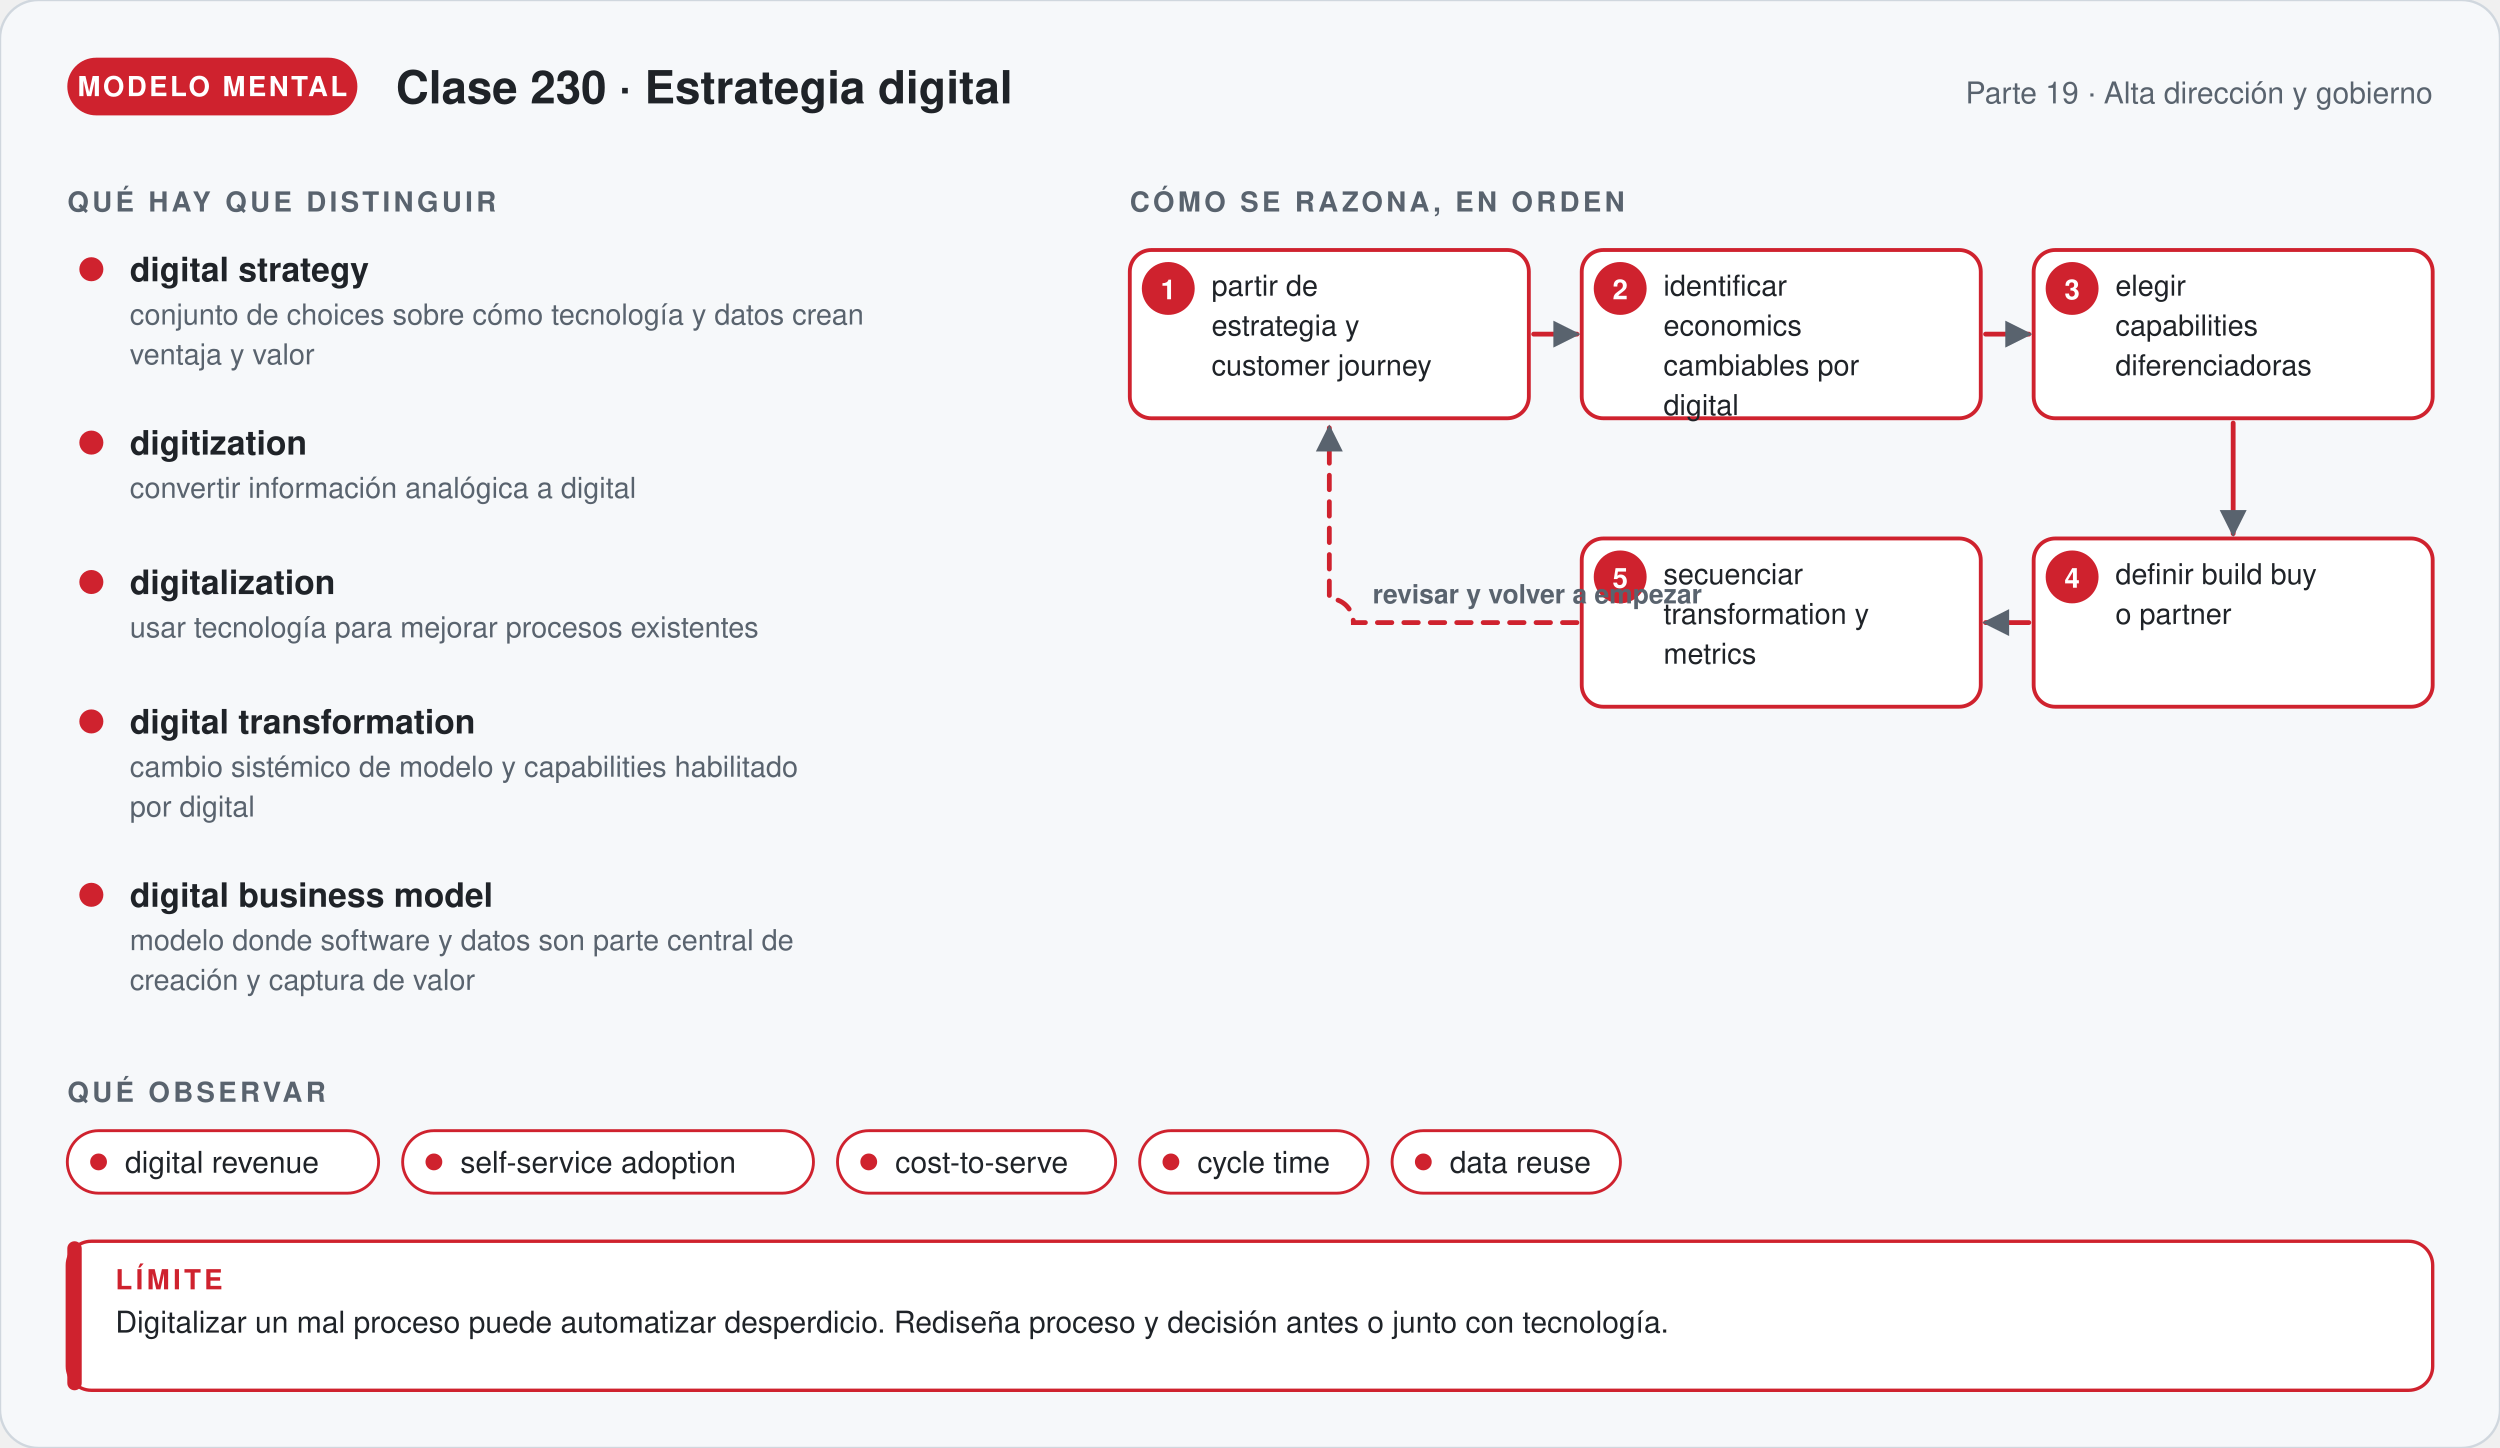
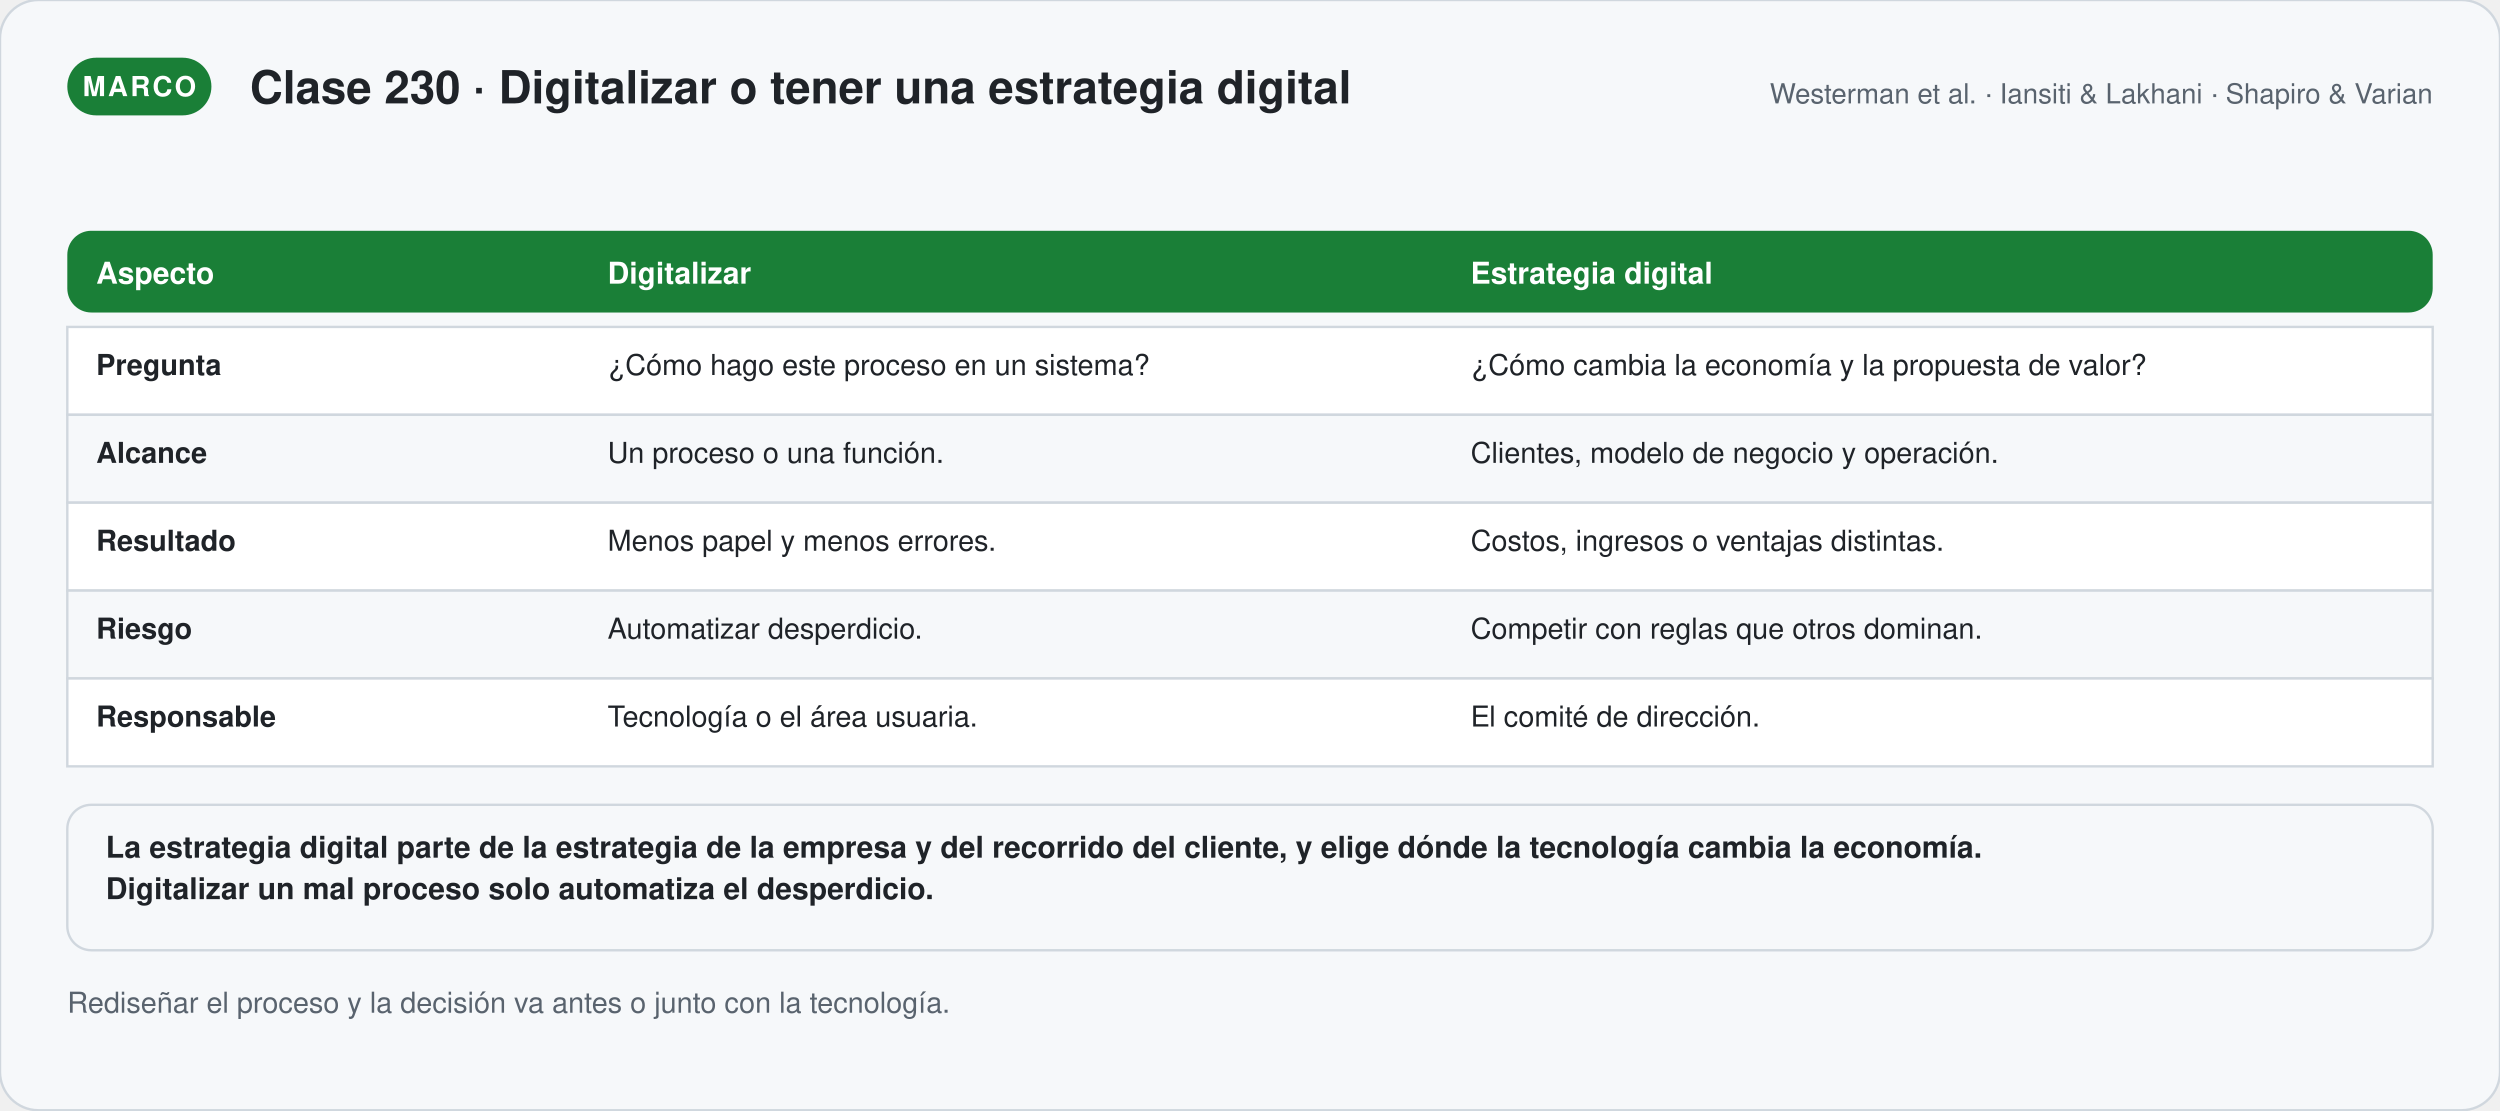
- <svg xmlns="http://www.w3.org/2000/svg" viewBox="0 0 1040 602.36" width="1040" role="img" aria-labelledby="t-g230 d-g230" font-family="'Segoe UI', 'Helvetica Neue', Helvetica, Arial, sans-serif">
+ <svg xmlns="http://www.w3.org/2000/svg" viewBox="0 0 1040 461.86" width="1040" role="img" aria-labelledby="t-s230 d-s230" font-family="'Segoe UI', 'Helvetica Neue', Helvetica, Arial, sans-serif">
  <defs>
-     <marker id="p-g230" viewBox="0 0 10 10" refX="8" refY="5" markerWidth="7" markerHeight="7" orient="auto">
+     <marker id="p-s230" viewBox="0 0 10 10" refX="8" refY="5" markerWidth="7" markerHeight="7" orient="auto">
      <path d="M1,1 L9,5 L1,9 Z" fill="#59636e" />
    </marker>
  </defs>
-   <rect width="1040" height="602.36" rx="16" fill="#f6f8fa" stroke="#d0d7de" />
-   <rect x="28" y="24" width="120.67" height="24" rx="12" fill="#cf222e" />
-   <text x="88.335" y="40" font-size="11.5" font-weight="700" fill="#ffffff" text-anchor="middle" letter-spacing="1">MODELO MENTAL</text>
-   <text x="164.67" y="43" font-size="19" font-weight="700" fill="#1f2328" text-anchor="start">Clase 230 · Estrategia digital</text>
-   <text x="1012" y="43" font-size="12.5" font-weight="400" fill="#59636e" text-anchor="end">Parte 19 · Alta dirección y gobierno</text>
-   <text x="28" y="88" font-size="11.5" font-weight="700" fill="#59636e" text-anchor="start" letter-spacing="1.4">QUÉ HAY QUE DISTINGUIR</text>
-   <circle cx="38" cy="112" r="5" fill="#cf222e" />
-   <text x="54" y="117" font-size="14" font-weight="700" fill="#1f2328" text-anchor="start">digital strategy</text>
-   <text x="54" y="135" font-size="12" font-weight="400" fill="#59636e" text-anchor="start">conjunto de choices sobre cómo tecnología y datos crean</text>
-   <text x="54" y="151.56" font-size="12" font-weight="400" fill="#59636e" text-anchor="start">ventaja y valor</text>
-   <circle cx="38" cy="184.12" r="5" fill="#cf222e" />
-   <text x="54" y="189.12" font-size="14" font-weight="700" fill="#1f2328" text-anchor="start">digitization</text>
-   <text x="54" y="207.12" font-size="12" font-weight="400" fill="#59636e" text-anchor="start">convertir información analógica a digital</text>
-   <circle cx="38" cy="242.12" r="5" fill="#cf222e" />
-   <text x="54" y="247.12" font-size="14" font-weight="700" fill="#1f2328" text-anchor="start">digitalization</text>
-   <text x="54" y="265.12" font-size="12" font-weight="400" fill="#59636e" text-anchor="start">usar tecnología para mejorar procesos existentes</text>
-   <circle cx="38" cy="300.12" r="5" fill="#cf222e" />
-   <text x="54" y="305.12" font-size="14" font-weight="700" fill="#1f2328" text-anchor="start">digital transformation</text>
-   <text x="54" y="323.12" font-size="12" font-weight="400" fill="#59636e" text-anchor="start">cambio sistémico de modelo y capabilities habilitado</text>
-   <text x="54" y="339.68" font-size="12" font-weight="400" fill="#59636e" text-anchor="start">por digital</text>
-   <circle cx="38" cy="372.24" r="5" fill="#cf222e" />
-   <text x="54" y="377.24" font-size="14" font-weight="700" fill="#1f2328" text-anchor="start">digital business model</text>
-   <text x="54" y="395.24" font-size="12" font-weight="400" fill="#59636e" text-anchor="start">modelo donde software y datos son parte central de</text>
-   <text x="54" y="411.8" font-size="12" font-weight="400" fill="#59636e" text-anchor="start">creación y captura de valor</text>
-   <text x="470" y="88" font-size="11.5" font-weight="700" fill="#59636e" text-anchor="start" letter-spacing="1.4">CÓMO SE RAZONA, EN ORDEN</text>
-   <rect x="470" y="104" width="166" height="70" rx="9" fill="#ffffff" stroke="#cf222e" stroke-width="1.6" />
-   <circle cx="486.0" cy="120" r="11" fill="#cf222e" />
-   <text x="486" y="124.5" font-size="11.5" font-weight="700" fill="#ffffff" text-anchor="middle">1</text>
-   <text x="504" y="123" font-size="12" font-weight="400" fill="#1f2328" text-anchor="start">partir de</text>
-   <text x="504" y="139.56" font-size="12" font-weight="400" fill="#1f2328" text-anchor="start">estrategia y</text>
-   <text x="504" y="156.12" font-size="12" font-weight="400" fill="#1f2328" text-anchor="start">customer journey</text>
-   <rect x="658" y="104" width="166" height="70" rx="9" fill="#ffffff" stroke="#cf222e" stroke-width="1.6" />
-   <circle cx="674.0" cy="120" r="11" fill="#cf222e" />
-   <text x="674" y="124.5" font-size="11.5" font-weight="700" fill="#ffffff" text-anchor="middle">2</text>
-   <text x="692" y="123" font-size="12" font-weight="400" fill="#1f2328" text-anchor="start">identificar</text>
-   <text x="692" y="139.56" font-size="12" font-weight="400" fill="#1f2328" text-anchor="start">economics</text>
-   <text x="692" y="156.12" font-size="12" font-weight="400" fill="#1f2328" text-anchor="start">cambiables por</text>
-   <text x="692" y="172.68" font-size="12" font-weight="400" fill="#1f2328" text-anchor="start">digital</text>
-   <rect x="846" y="104" width="166" height="70" rx="9" fill="#ffffff" stroke="#cf222e" stroke-width="1.6" />
-   <circle cx="862.0" cy="120" r="11" fill="#cf222e" />
-   <text x="862" y="124.5" font-size="11.5" font-weight="700" fill="#ffffff" text-anchor="middle">3</text>
-   <text x="880" y="123" font-size="12" font-weight="400" fill="#1f2328" text-anchor="start">elegir</text>
-   <text x="880" y="139.56" font-size="12" font-weight="400" fill="#1f2328" text-anchor="start">capabilities</text>
-   <text x="880" y="156.12" font-size="12" font-weight="400" fill="#1f2328" text-anchor="start">diferenciadoras</text>
-   <rect x="846" y="224" width="166" height="70" rx="9" fill="#ffffff" stroke="#cf222e" stroke-width="1.6" />
-   <circle cx="862.0" cy="240" r="11" fill="#cf222e" />
-   <text x="862" y="244.5" font-size="11.5" font-weight="700" fill="#ffffff" text-anchor="middle">4</text>
-   <text x="880" y="243" font-size="12" font-weight="400" fill="#1f2328" text-anchor="start">definir build buy</text>
-   <text x="880" y="259.56" font-size="12" font-weight="400" fill="#1f2328" text-anchor="start">o partner</text>
-   <rect x="658" y="224" width="166" height="70" rx="9" fill="#ffffff" stroke="#cf222e" stroke-width="1.6" />
-   <circle cx="674.0" cy="240" r="11" fill="#cf222e" />
-   <text x="674" y="244.5" font-size="11.5" font-weight="700" fill="#ffffff" text-anchor="middle">5</text>
-   <text x="692" y="243" font-size="12" font-weight="400" fill="#1f2328" text-anchor="start">secuenciar</text>
-   <text x="692" y="259.56" font-size="12" font-weight="400" fill="#1f2328" text-anchor="start">transformation y</text>
-   <text x="692" y="276.12" font-size="12" font-weight="400" fill="#1f2328" text-anchor="start">metrics</text>
-   <path d="M638,139 L656,139" stroke="#cf222e" stroke-width="2" fill="none" stroke-linecap="round" marker-end="url(#p-g230)" />
-   <path d="M826,139 L844,139" stroke="#cf222e" stroke-width="2" fill="none" stroke-linecap="round" marker-end="url(#p-g230)" />
-   <path d="M929,176 L929,222" stroke="#cf222e" stroke-width="2" fill="none" stroke-linecap="round" marker-end="url(#p-g230)" />
-   <path d="M844,259 L826,259" stroke="#cf222e" stroke-width="2" fill="none" stroke-linecap="round" marker-end="url(#p-g230)" />
-   <path d="M656.0,259.0 H563.0 a10,10 0 0 0 -10,-10 V178" stroke="#cf222e" stroke-width="2" fill="none" stroke-dasharray="6 5" stroke-linecap="round" marker-end="url(#p-g230)" />
-   <text x="571" y="251" font-size="11" font-weight="600" fill="#59636e" text-anchor="start">revisar y volver a empezar</text>
-   <text x="28" y="458.36" font-size="11.5" font-weight="700" fill="#59636e" text-anchor="start" letter-spacing="1.4">QUÉ OBSERVAR</text>
-   <rect x="28" y="470.36" width="129.5" height="26" rx="13" fill="#ffffff" stroke="#cf222e" stroke-width="1.2" />
-   <circle cx="41" cy="483.36" r="3.5" fill="#cf222e" />
-   <text x="52" y="487.86" font-size="12.5" font-weight="400" fill="#1f2328" text-anchor="start">digital revenue</text>
-   <rect x="167.5" y="470.36" width="170.9" height="26" rx="13" fill="#ffffff" stroke="#cf222e" stroke-width="1.2" />
-   <circle cx="180.5" cy="483.36" r="3.5" fill="#cf222e" />
-   <text x="191.5" y="487.86" font-size="12.5" font-weight="400" fill="#1f2328" text-anchor="start">self-service adoption</text>
-   <rect x="348.4" y="470.36" width="115.7" height="26" rx="13" fill="#ffffff" stroke="#cf222e" stroke-width="1.2" />
-   <circle cx="361.4" cy="483.36" r="3.5" fill="#cf222e" />
-   <text x="372.4" y="487.86" font-size="12.5" font-weight="400" fill="#1f2328" text-anchor="start">cost-to-serve</text>
-   <rect x="474.1" y="470.36" width="95" height="26" rx="13" fill="#ffffff" stroke="#cf222e" stroke-width="1.2" />
-   <circle cx="487.1" cy="483.36" r="3.5" fill="#cf222e" />
-   <text x="498.1" y="487.86" font-size="12.5" font-weight="400" fill="#1f2328" text-anchor="start">cycle time</text>
-   <rect x="579.1" y="470.36" width="95" height="26" rx="13" fill="#ffffff" stroke="#cf222e" stroke-width="1.2" />
-   <circle cx="592.1" cy="483.36" r="3.5" fill="#cf222e" />
-   <text x="603.1" y="487.86" font-size="12.5" font-weight="400" fill="#1f2328" text-anchor="start">data reuse</text>
-   <rect x="28" y="516.36" width="984" height="62" rx="10" fill="#ffffff" stroke="#cf222e" stroke-width="1.4" />
-   <rect x="28" y="516.36" width="6" height="62" rx="3" fill="#cf222e" />
-   <text x="48" y="536.36" font-size="11.5" font-weight="700" fill="#cf222e" text-anchor="start" letter-spacing="1.4">LÍMITE</text>
-   <text x="48" y="554.36" font-size="12.5" font-weight="400" fill="#1f2328" text-anchor="start">Digitalizar un mal proceso puede automatizar desperdicio. Rediseña proceso y decisión antes o junto con tecnología.</text>
+   <rect width="1040" height="461.86" rx="16" fill="#f6f8fa" stroke="#d0d7de" />
+   <rect x="28" y="24" width="59.95" height="24" rx="12" fill="#1a7f37" />
+   <text x="57.975" y="40" font-size="11.5" font-weight="700" fill="#ffffff" text-anchor="middle" letter-spacing="1">MARCO</text>
+   <text x="103.95" y="43" font-size="19" font-weight="700" fill="#1f2328" text-anchor="start">Clase 230 · Digitalizar o tener una estrategia digital</text>
+   <text x="1012" y="43" font-size="11.5" font-weight="400" fill="#59636e" text-anchor="end">Westerman et al. · Iansiti &amp; Lakhani · Shapiro &amp; Varian</text>
+   <rect x="28" y="96" width="984" height="34" rx="10" fill="#1a7f37" />
+   <text x="40" y="118" font-size="12.5" font-weight="700" fill="#ffffff" text-anchor="start">Aspecto</text>
+   <text x="252.757" y="118" font-size="12.5" font-weight="700" fill="#ffffff" text-anchor="start">Digitalizar</text>
+   <text x="611.784" y="118" font-size="12.5" font-weight="700" fill="#ffffff" text-anchor="start">Estrategia digital</text>
+   <rect x="28" y="136" width="984" height="36.56" rx="0" fill="#ffffff" stroke="#d0d7de" stroke-width="1" />
+   <text x="40" y="156" font-size="12" font-weight="700" fill="#1f2328" text-anchor="start">Pregunta</text>
+   <text x="252.757" y="156" font-size="12" font-weight="400" fill="#1f2328" text-anchor="start">¿Cómo hago este proceso en un sistema?</text>
+   <text x="611.784" y="156" font-size="12" font-weight="400" fill="#1f2328" text-anchor="start">¿Cómo cambia la economía y la propuesta de valor?</text>
+   <rect x="28" y="172.56" width="984" height="36.56" rx="0" fill="#f6f8fa" stroke="#d0d7de" stroke-width="1" />
+   <text x="40" y="192.56" font-size="12" font-weight="700" fill="#1f2328" text-anchor="start">Alcance</text>
+   <text x="252.757" y="192.56" font-size="12" font-weight="400" fill="#1f2328" text-anchor="start">Un proceso o una función.</text>
+   <text x="611.784" y="192.56" font-size="12" font-weight="400" fill="#1f2328" text-anchor="start">Clientes, modelo de negocio y operación.</text>
+   <rect x="28" y="209.12" width="984" height="36.56" rx="0" fill="#ffffff" stroke="#d0d7de" stroke-width="1" />
+   <text x="40" y="229.12" font-size="12" font-weight="700" fill="#1f2328" text-anchor="start">Resultado</text>
+   <text x="252.757" y="229.12" font-size="12" font-weight="400" fill="#1f2328" text-anchor="start">Menos papel y menos errores.</text>
+   <text x="611.784" y="229.12" font-size="12" font-weight="400" fill="#1f2328" text-anchor="start">Costos, ingresos o ventajas distintas.</text>
+   <rect x="28" y="245.68" width="984" height="36.56" rx="0" fill="#f6f8fa" stroke="#d0d7de" stroke-width="1" />
+   <text x="40" y="265.68" font-size="12" font-weight="700" fill="#1f2328" text-anchor="start">Riesgo</text>
+   <text x="252.757" y="265.68" font-size="12" font-weight="400" fill="#1f2328" text-anchor="start">Automatizar desperdicio.</text>
+   <text x="611.784" y="265.68" font-size="12" font-weight="400" fill="#1f2328" text-anchor="start">Competir con reglas que otros dominan.</text>
+   <rect x="28" y="282.24" width="984" height="36.56" rx="0" fill="#ffffff" stroke="#d0d7de" stroke-width="1" />
+   <text x="40" y="302.24" font-size="12" font-weight="700" fill="#1f2328" text-anchor="start">Responsable</text>
+   <text x="252.757" y="302.24" font-size="12" font-weight="400" fill="#1f2328" text-anchor="start">Tecnología o el área usuaria.</text>
+   <text x="611.784" y="302.24" font-size="12" font-weight="400" fill="#1f2328" text-anchor="start">El comité de dirección.</text>
+   <rect x="28" y="334.8" width="984" height="60.5" rx="10" fill="#f6f8fa" stroke="#d0d7de" stroke-width="1" />
+   <text x="44" y="356.8" font-size="12.5" font-weight="600" fill="#1f2328" text-anchor="start">La estrategia digital parte de la estrategia de la empresa y del recorrido del cliente, y elige dónde la tecnología cambia la economía.</text>
+   <text x="44" y="374.05" font-size="12.5" font-weight="600" fill="#1f2328" text-anchor="start">Digitalizar un mal proceso solo automatiza el desperdicio.</text>
+   <text x="28" y="421.3" font-size="12" font-weight="400" fill="#59636e" text-anchor="start">Rediseñar el proceso y la decisión va antes o junto con la tecnología.</text>
</svg>
